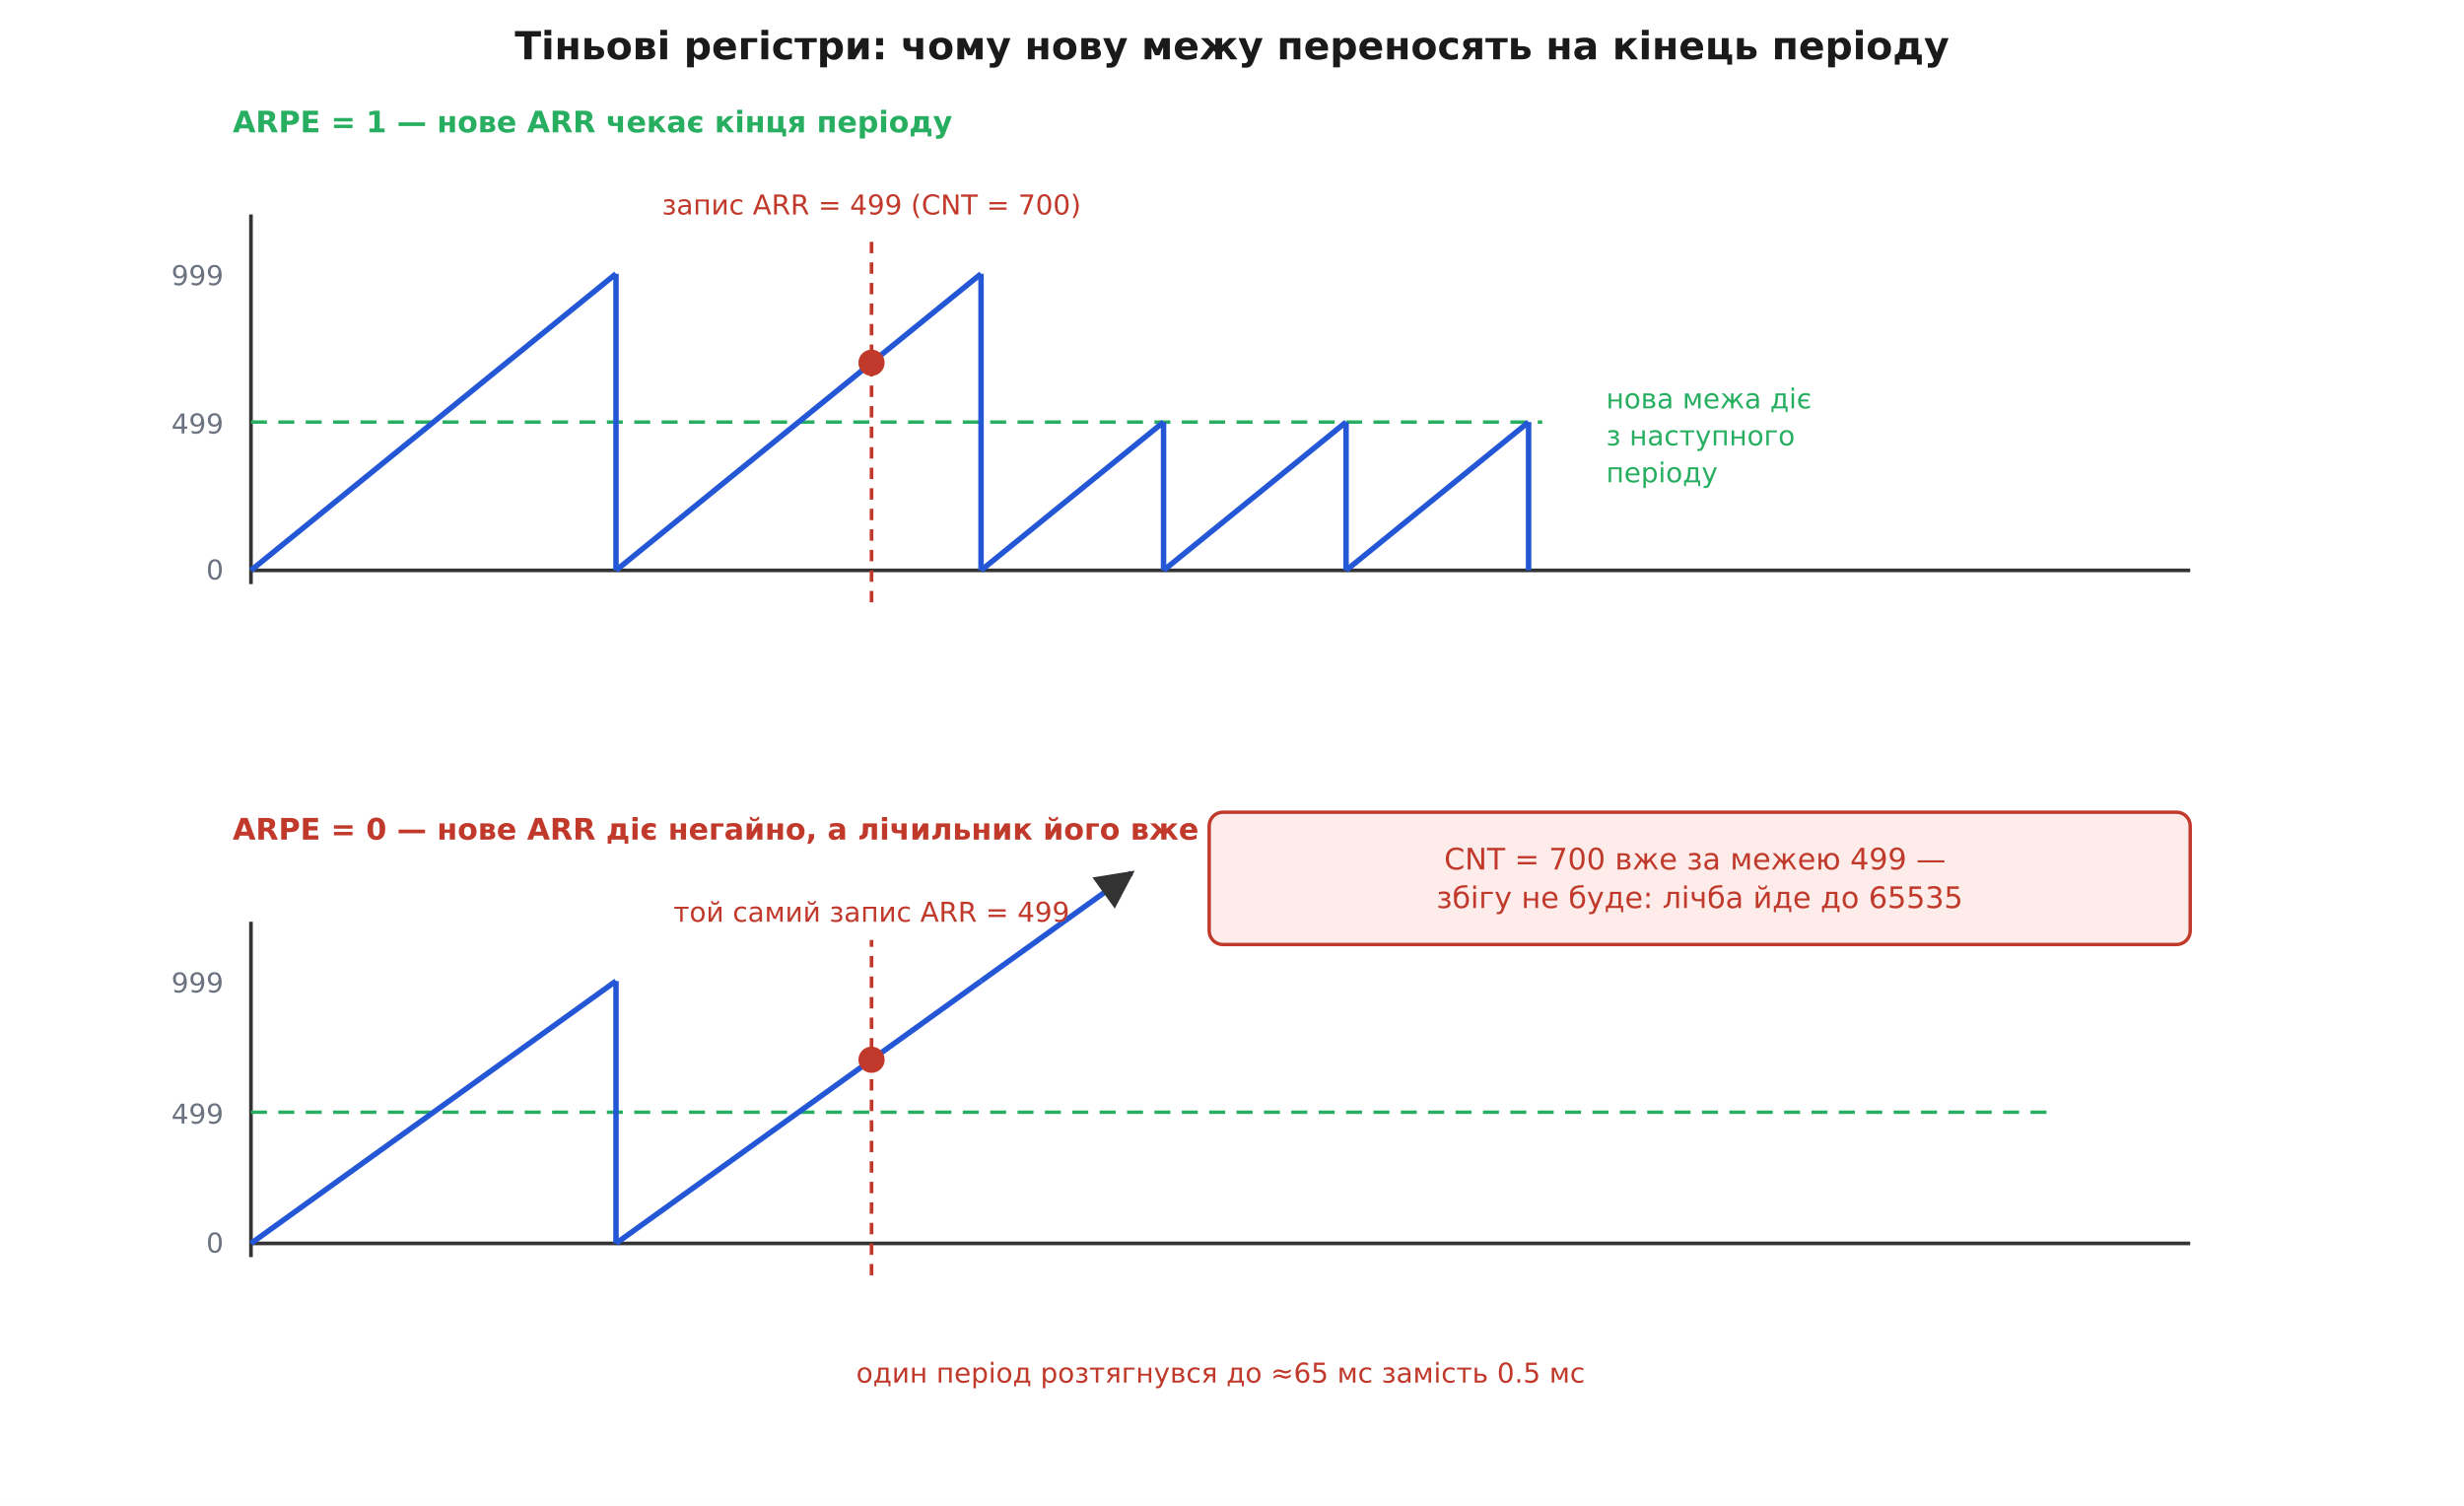
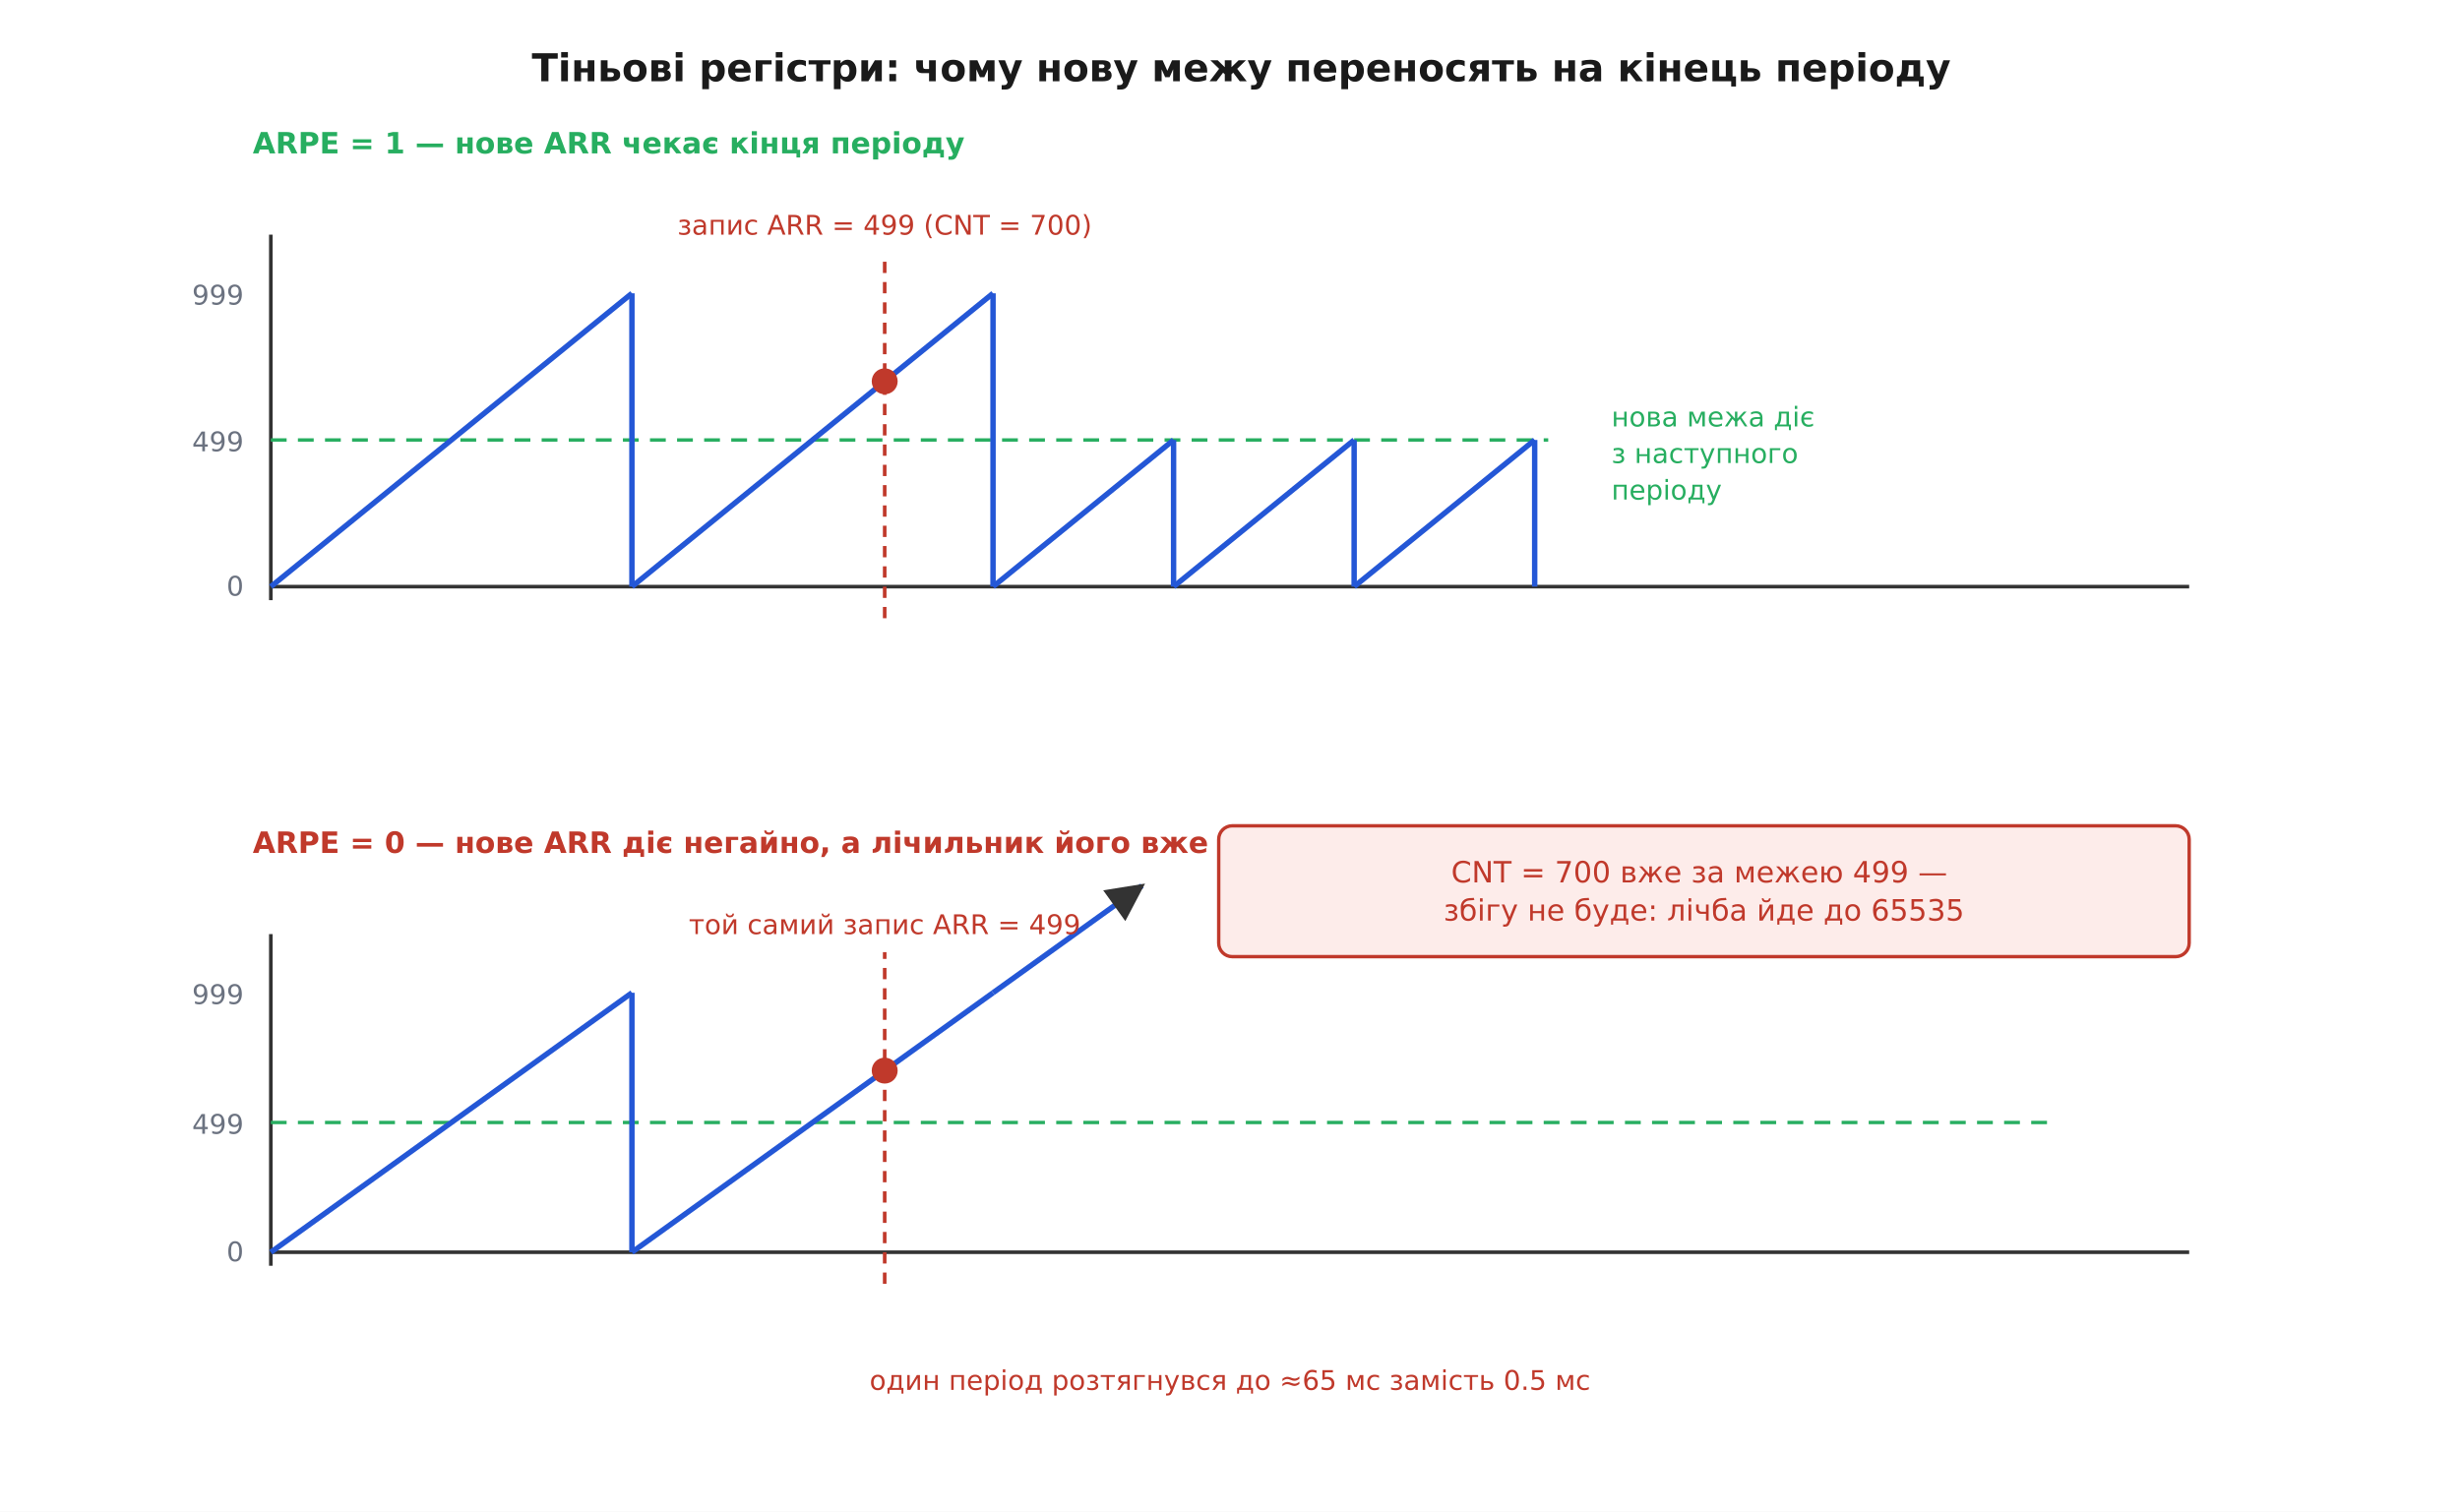
- <svg xmlns="http://www.w3.org/2000/svg" viewBox="0 0 1080 660" font-family="'Segoe UI', 'DejaVu Sans', Arial, sans-serif">
-   <rect width="1080" height="660" fill="#ffffff" />
+ <svg xmlns="http://www.w3.org/2000/svg" viewBox="-10 -10 1090 670" font-family="'Segoe UI', 'DejaVu Sans', Arial, sans-serif">
+   <rect x="-10" y="-10" width="1090" height="670" fill="#ffffff" />
  <defs>
    <marker id="arrow" viewBox="0 0 10 10" refX="9" refY="5" markerWidth="7" markerHeight="7" orient="auto-start-reverse">
      <path d="M0 0 L10 5 L0 10 z" fill="#333333" />
    </marker>
  </defs>
  <text x="540.0" y="26.0" font-family="'Segoe UI', 'DejaVu Sans', Arial, sans-serif" font-size="17" fill="#1a1a1a" text-anchor="middle" font-weight="700">Тіньові регістри: чому нову межу переносять на кінець періоду</text>
  <text x="102.0" y="58.0" font-family="'Segoe UI', 'DejaVu Sans', Arial, sans-serif" font-size="13" fill="#27ae60" text-anchor="start" font-weight="700">ARPE = 1 — нове ARR чекає кінця періоду</text>
  <line x1="110.0" y1="250.0" x2="960.0" y2="250.0" stroke="#333333" stroke-width="1.6" />
  <line x1="110.0" y1="256.0" x2="110.0" y2="94.0" stroke="#333333" stroke-width="1.6" />
  <text x="98.0" y="125.0" font-family="'Segoe UI', 'DejaVu Sans', Arial, sans-serif" font-size="12" fill="#6b7280" text-anchor="end">999</text>
  <text x="98.0" y="254.0" font-family="'Segoe UI', 'DejaVu Sans', Arial, sans-serif" font-size="12" fill="#6b7280" text-anchor="end">0</text>
  <text x="98.0" y="190.0" font-family="'Segoe UI', 'DejaVu Sans', Arial, sans-serif" font-size="12" fill="#6b7280" text-anchor="end">499</text>
  <line x1="110.0" y1="185.0" x2="676.0" y2="185.0" stroke="#27ae60" stroke-width="1.5" stroke-dasharray="7 5" />
  <line x1="110.0" y1="250.0" x2="270.0" y2="120.0" stroke="#2457d6" stroke-width="2.4" />
  <line x1="270.0" y1="120.0" x2="270.0" y2="250.0" stroke="#2457d6" stroke-width="2.4" />
  <line x1="270.0" y1="250.0" x2="430.0" y2="120.0" stroke="#2457d6" stroke-width="2.4" />
  <line x1="430.0" y1="120.0" x2="430.0" y2="250.0" stroke="#2457d6" stroke-width="2.4" />
  <line x1="430.0" y1="250.0" x2="510.0" y2="185.0" stroke="#2457d6" stroke-width="2.4" />
  <line x1="510.0" y1="185.0" x2="510.0" y2="250.0" stroke="#2457d6" stroke-width="2.4" />
  <line x1="510.0" y1="250.0" x2="590.0" y2="185.0" stroke="#2457d6" stroke-width="2.4" />
  <line x1="590.0" y1="185.0" x2="590.0" y2="250.0" stroke="#2457d6" stroke-width="2.4" />
  <line x1="590.0" y1="250.0" x2="670.0" y2="185.0" stroke="#2457d6" stroke-width="2.4" />
  <line x1="670.0" y1="185.0" x2="670.0" y2="250.0" stroke="#2457d6" stroke-width="2.4" />
  <line x1="382.0" y1="264.0" x2="382.0" y2="102.0" stroke="#c0392b" stroke-width="1.6" stroke-dasharray="5 4" />
  <circle cx="382.0" cy="159.0" r="5.0" fill="#c0392b" stroke="#c0392b" stroke-width="1.5" />
  <text x="382.0" y="94.0" font-family="'Segoe UI', 'DejaVu Sans', Arial, sans-serif" font-size="12" fill="#c0392b" text-anchor="middle">запис ARR = 499 (CNT = 700)</text>
  <text x="704.0" y="179.0" font-family="'Segoe UI', 'DejaVu Sans', Arial, sans-serif" font-size="12" fill="#27ae60" text-anchor="start">
    <tspan x="704.0" dy="0.0">нова межа діє</tspan>
    <tspan x="704.0" dy="16.2">з наступного</tspan>
    <tspan x="704.0" dy="16.2">періоду</tspan>
  </text>
  <text x="102.0" y="368.0" font-family="'Segoe UI', 'DejaVu Sans', Arial, sans-serif" font-size="13" fill="#c0392b" text-anchor="start" font-weight="700">ARPE = 0 — нове ARR діє негайно, а лічильник його вже проскочив</text>
  <line x1="110.0" y1="545.0" x2="960.0" y2="545.0" stroke="#333333" stroke-width="1.6" />
  <line x1="110.0" y1="551.0" x2="110.0" y2="404.0" stroke="#333333" stroke-width="1.6" />
  <text x="98.0" y="435.0" font-family="'Segoe UI', 'DejaVu Sans', Arial, sans-serif" font-size="12" fill="#6b7280" text-anchor="end">999</text>
  <text x="98.0" y="549.0" font-family="'Segoe UI', 'DejaVu Sans', Arial, sans-serif" font-size="12" fill="#6b7280" text-anchor="end">0</text>
  <text x="98.0" y="492.5" font-family="'Segoe UI', 'DejaVu Sans', Arial, sans-serif" font-size="12" fill="#6b7280" text-anchor="end">499</text>
  <line x1="110.0" y1="487.5" x2="900.0" y2="487.5" stroke="#27ae60" stroke-width="1.5" stroke-dasharray="7 5" />
  <line x1="110.0" y1="545.0" x2="270.0" y2="430.0" stroke="#2457d6" stroke-width="2.4" />
  <line x1="270.0" y1="430.0" x2="270.0" y2="545.0" stroke="#2457d6" stroke-width="2.4" />
  <line x1="270.0" y1="545.0" x2="382.0" y2="464.5" stroke="#2457d6" stroke-width="2.4" />
  <line x1="382.0" y1="464.5" x2="430.0" y2="430.0" stroke="#2457d6" stroke-width="2.4" />
  <line x1="430.0" y1="430.0" x2="496.0" y2="382.6" stroke="#2457d6" stroke-width="2.4" marker-end="url(#arrow)" />
  <line x1="382.0" y1="559.0" x2="382.0" y2="412.0" stroke="#c0392b" stroke-width="1.6" stroke-dasharray="5 4" />
  <circle cx="382.0" cy="464.5" r="5.0" fill="#c0392b" stroke="#c0392b" stroke-width="1.5" />
  <text x="382.0" y="404.0" font-family="'Segoe UI', 'DejaVu Sans', Arial, sans-serif" font-size="12" fill="#c0392b" text-anchor="middle">той самий запис ARR = 499</text>
  <rect x="530.0" y="356.0" width="430.0" height="58.0" rx="6" fill="#fdecea" stroke="#c0392b" stroke-width="1.5" />
  <text x="745.0" y="381.1" font-family="'Segoe UI', 'DejaVu Sans', Arial, sans-serif" font-size="13" fill="#c0392b" text-anchor="middle">
    <tspan x="745.0" dy="0.0">CNT = 700 вже за межею 499 —</tspan>
    <tspan x="745.0" dy="16.9">збігу не буде: лічба йде до 65535</tspan>
  </text>
  <text x="535.0" y="606.0" font-family="'Segoe UI', 'DejaVu Sans', Arial, sans-serif" font-size="12" fill="#c0392b" text-anchor="middle">один період розтягнувся до ≈65 мс замість 0.5 мс</text>
</svg>
